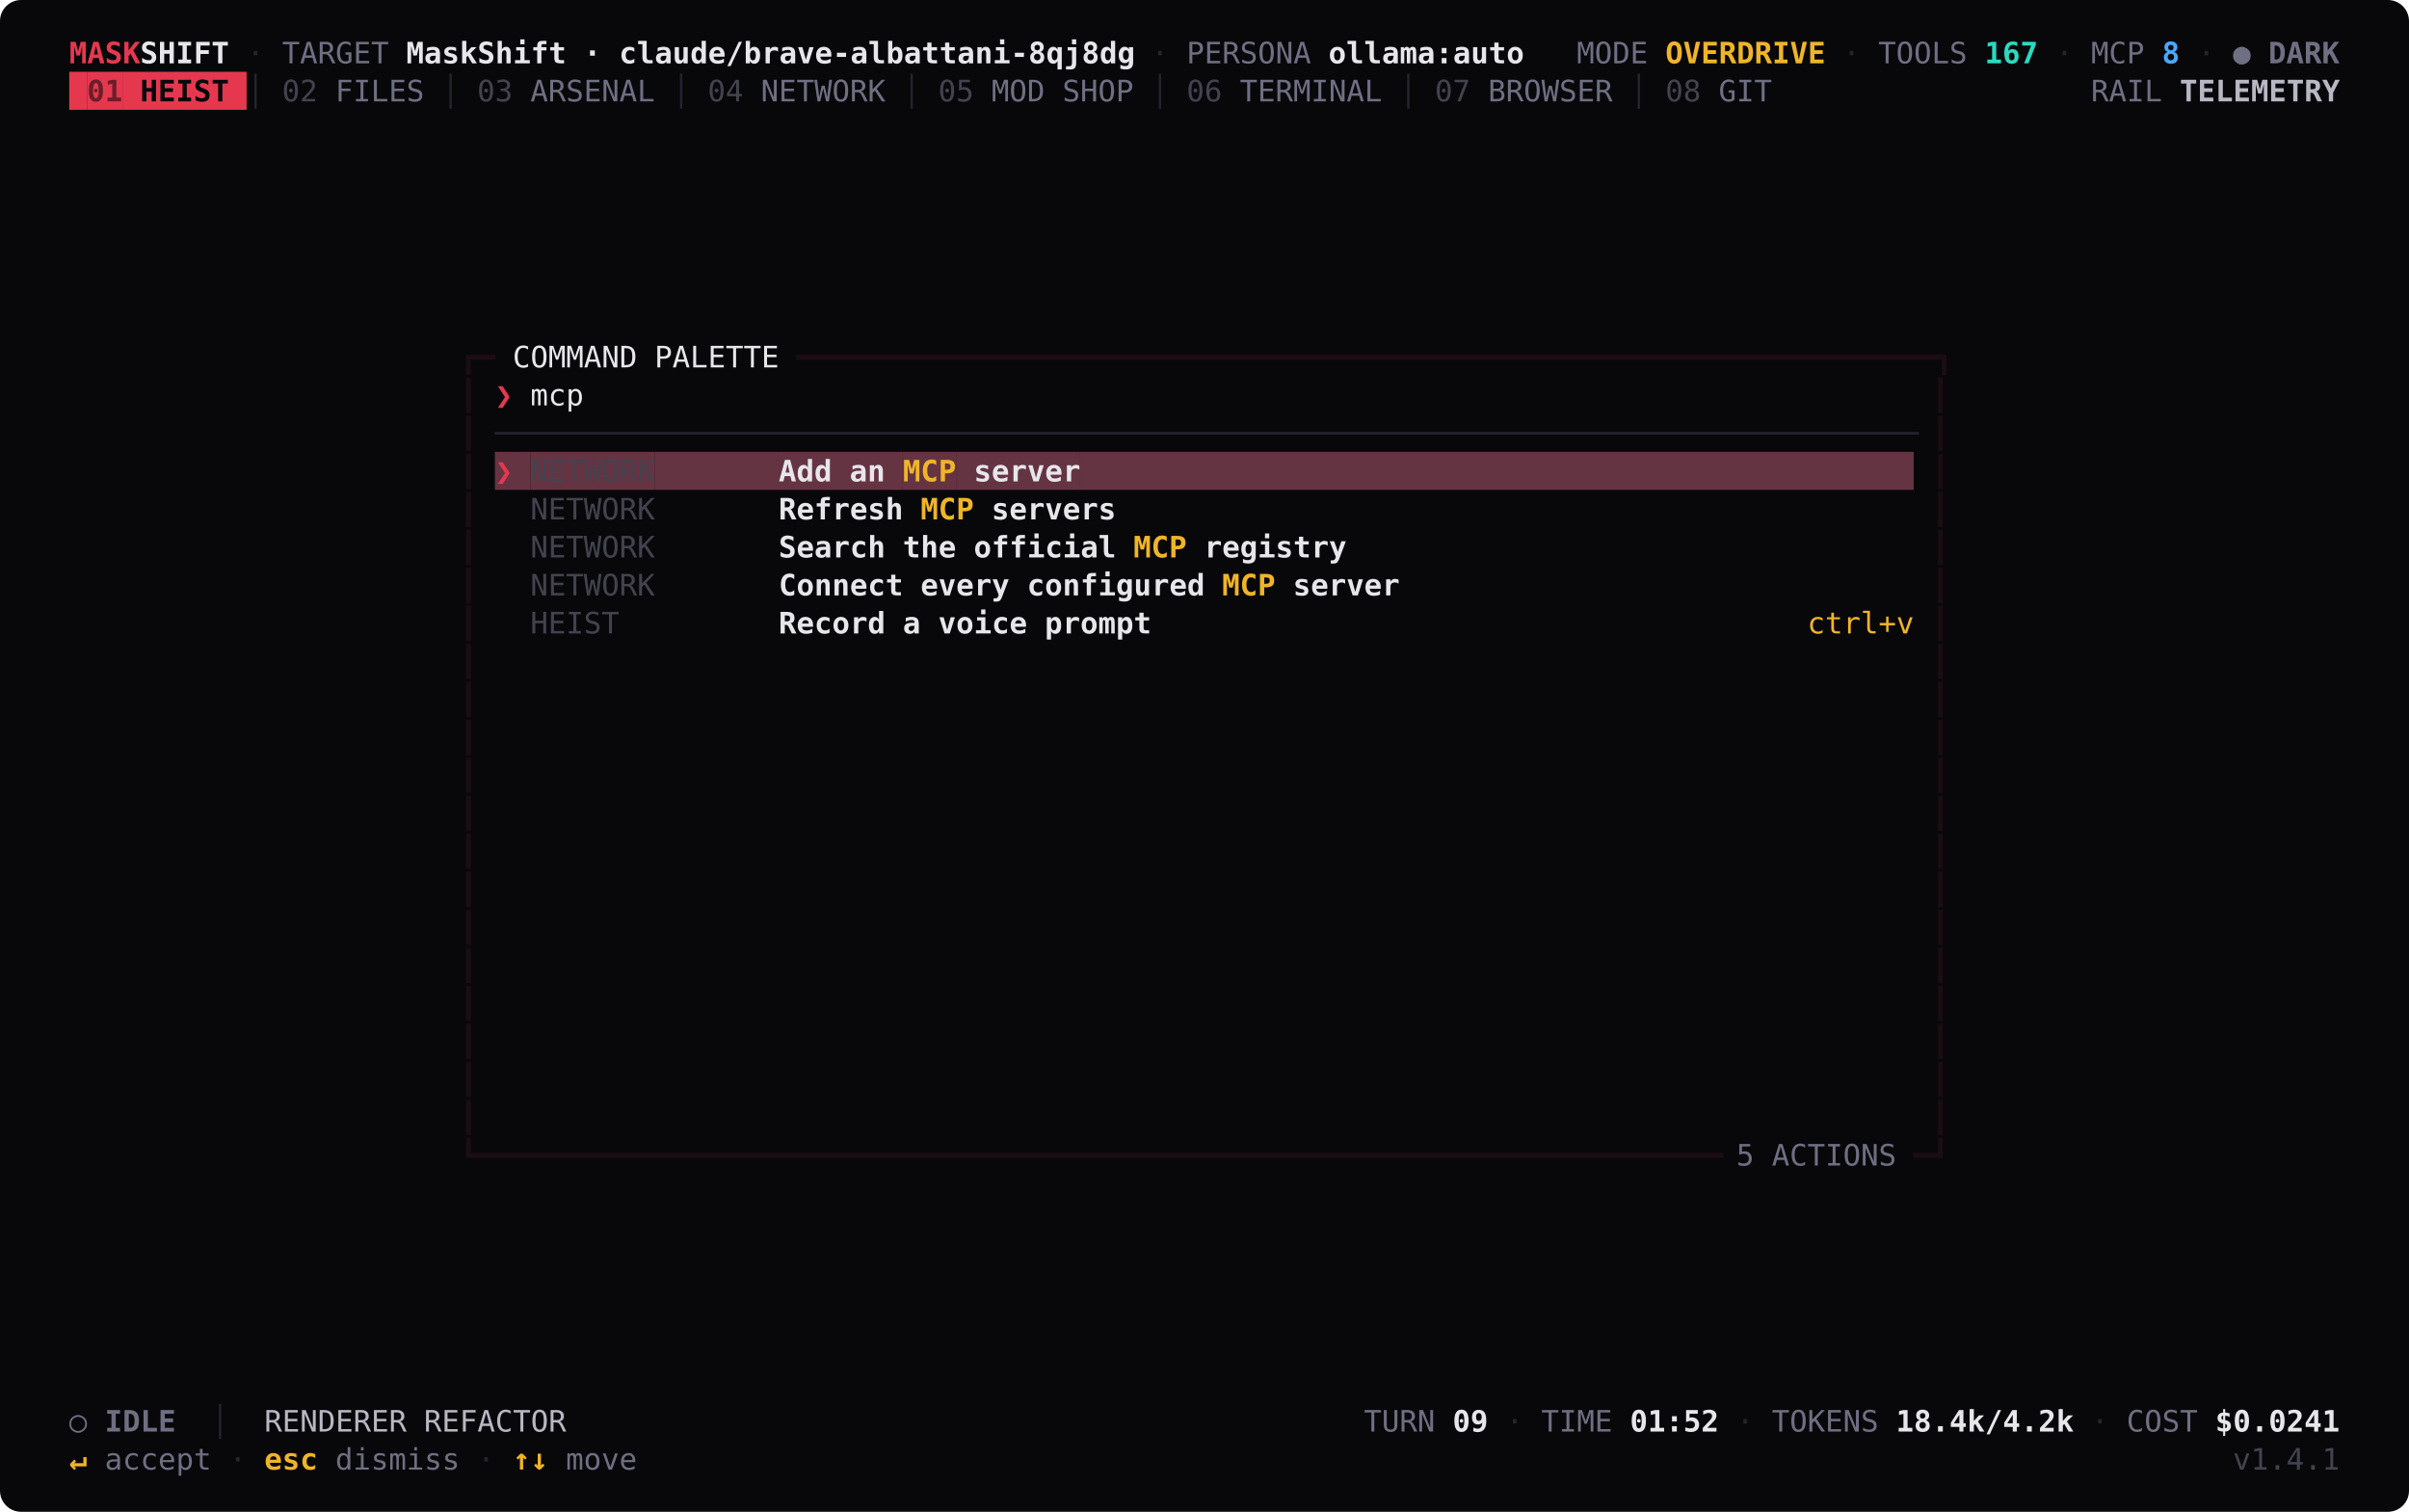
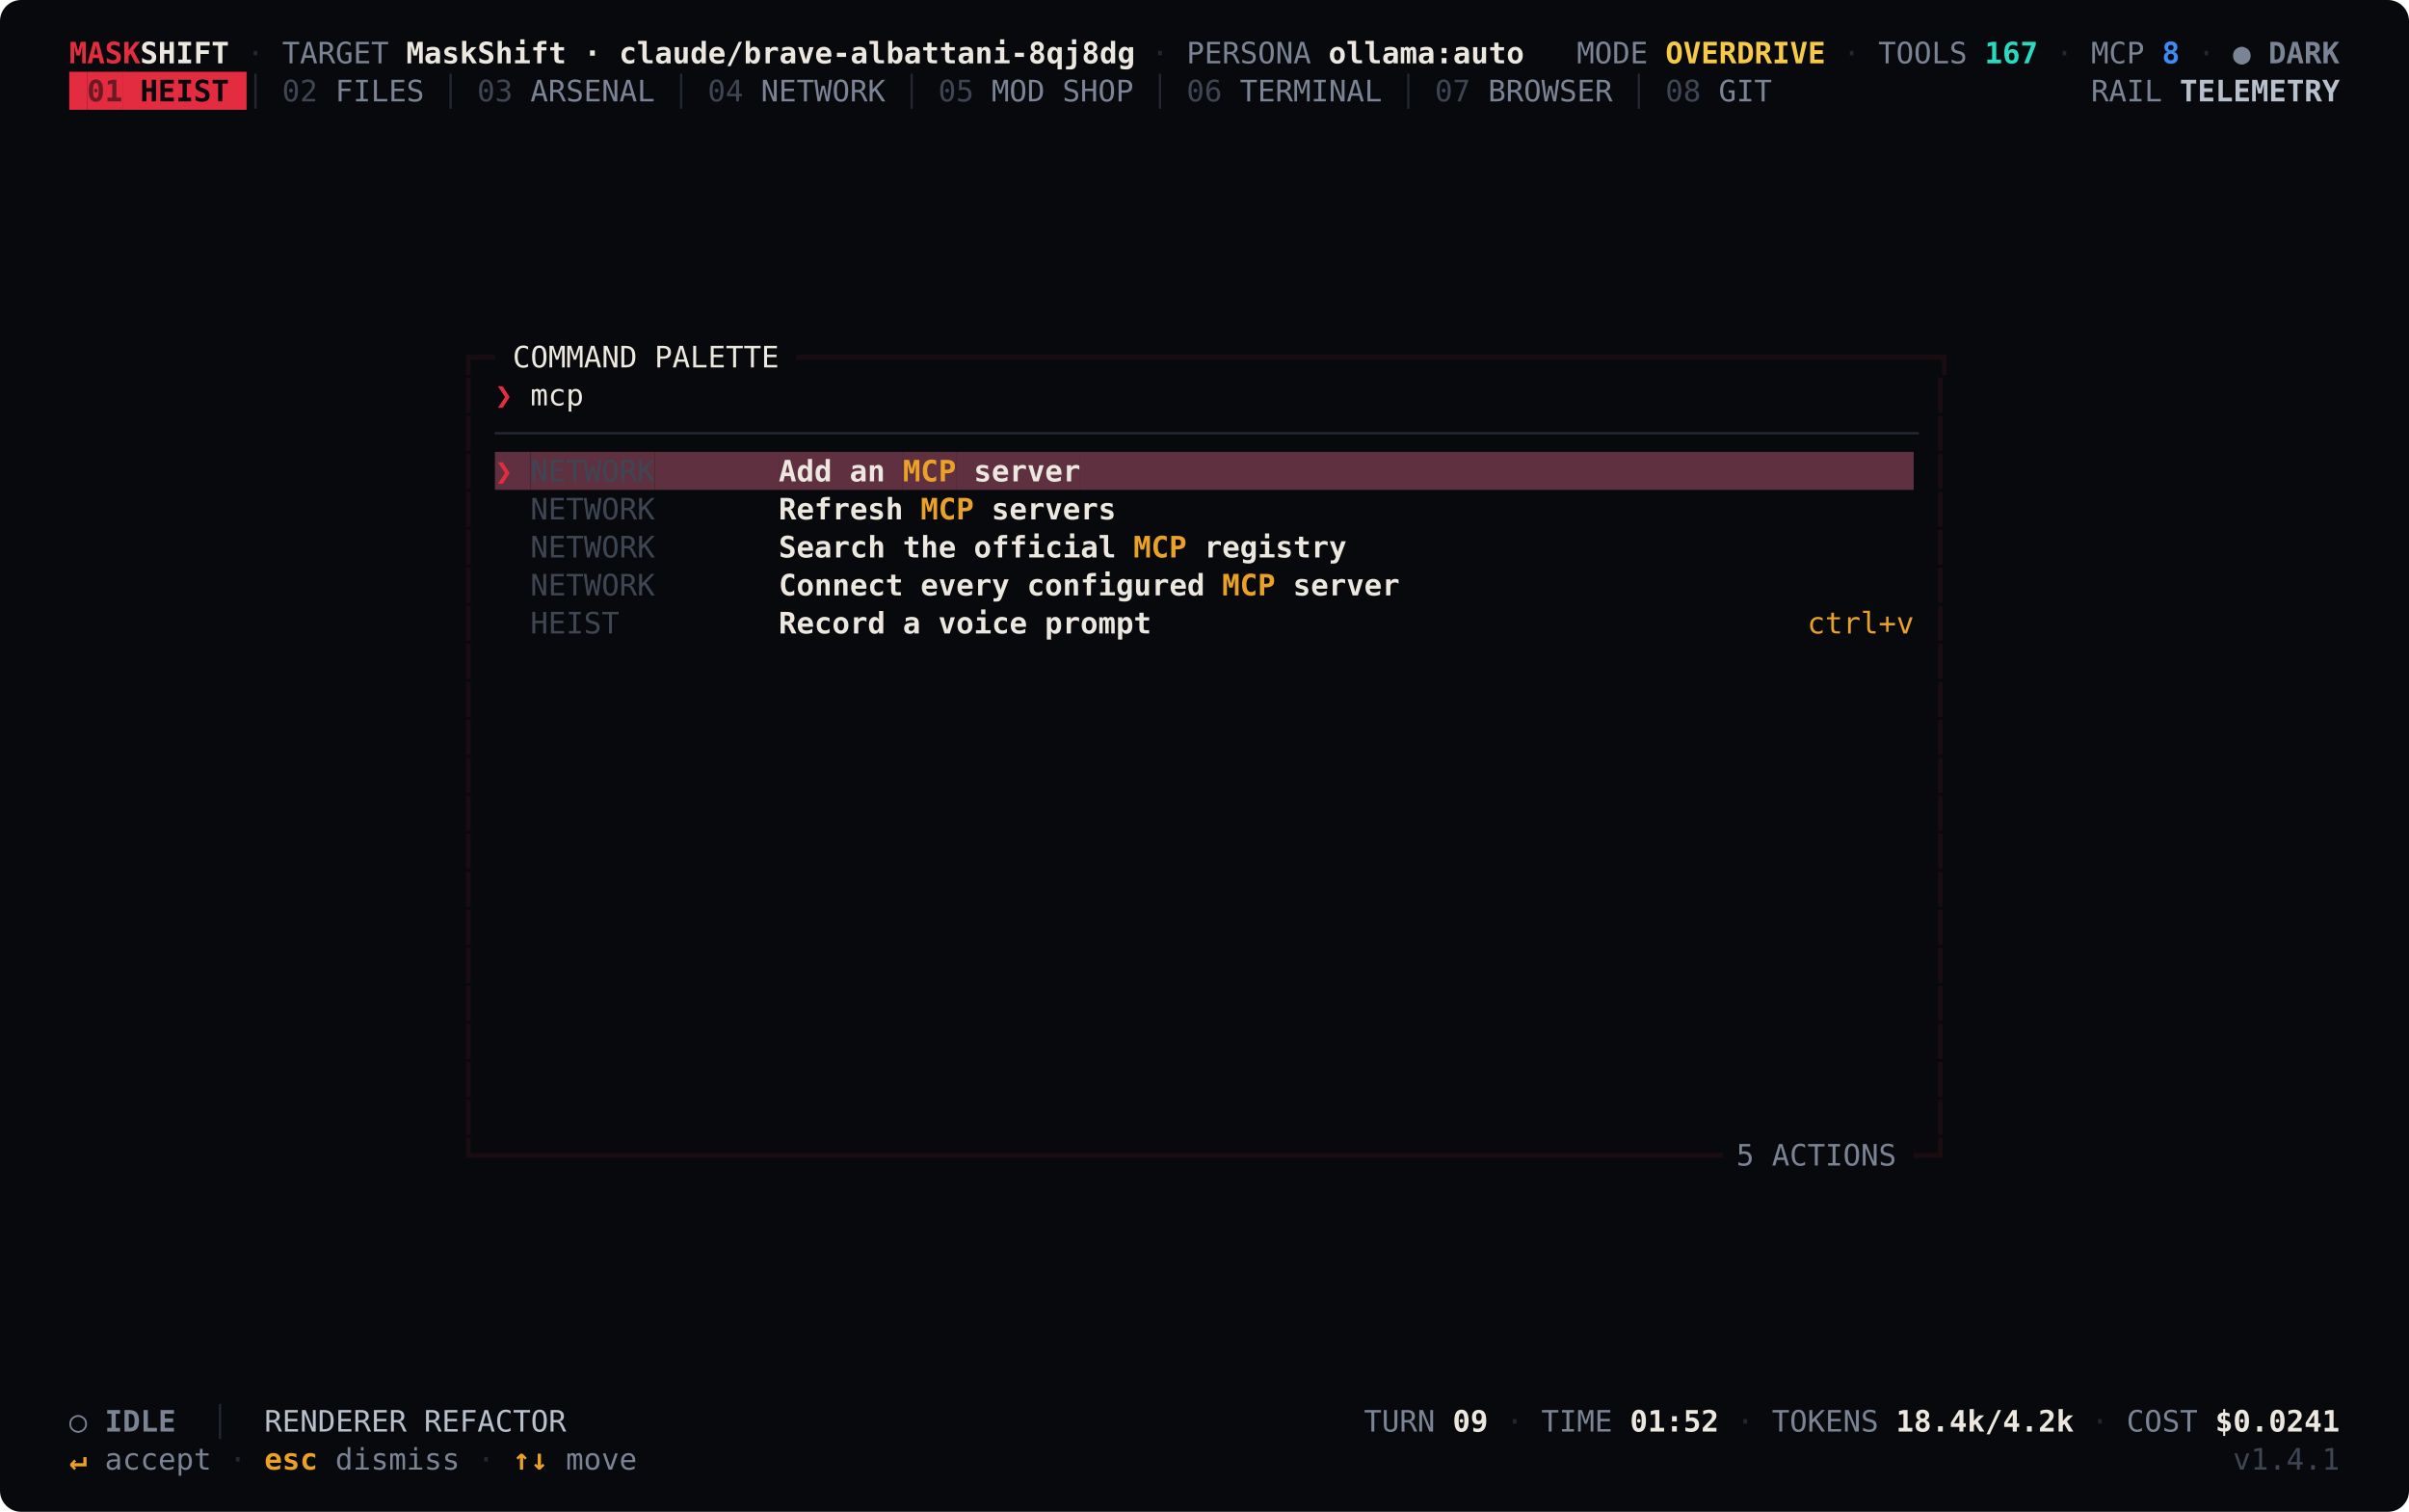
<svg xmlns="http://www.w3.org/2000/svg" width="1141" height="716" viewBox="0 0 1141 716" role="img" aria-label="MaskShift — command palette">
-   <rect width="100%" height="100%" rx="10" fill="#08080b" />
+   <rect width="100%" height="100%" rx="10" fill="#08090C" />
  <g font-family="SFMono-Regular, Menlo, Consolas, DejaVu Sans Mono, monospace" font-size="14" xml:space="preserve">
-     <text x="32.80" y="30.00" fill="#e5384f" textLength="33.60" lengthAdjust="spacingAndGlyphs" font-weight="700">MASK</text>
-     <text x="66.40" y="30.00" fill="#e7e6ea" textLength="42.00" lengthAdjust="spacingAndGlyphs" font-weight="700">SHIFT</text>
-     <text x="116.80" y="30.00" fill="#24242f" textLength="8.40" lengthAdjust="spacingAndGlyphs">·</text>
-     <text x="133.60" y="30.00" fill="#6f6f83" textLength="50.40" lengthAdjust="spacingAndGlyphs">TARGET</text>
-     <text x="192.40" y="30.00" fill="#e7e6ea" textLength="75.60" lengthAdjust="spacingAndGlyphs" font-weight="700">MaskShift</text>
-     <text x="276.40" y="30.00" fill="#e7e6ea" textLength="8.40" lengthAdjust="spacingAndGlyphs" font-weight="700">·</text>
-     <text x="293.20" y="30.00" fill="#e7e6ea" textLength="243.60" lengthAdjust="spacingAndGlyphs" font-weight="700">claude/brave-albattani-8qj8dg</text>
-     <text x="545.20" y="30.00" fill="#24242f" textLength="8.40" lengthAdjust="spacingAndGlyphs">·</text>
-     <text x="562.00" y="30.00" fill="#6f6f83" textLength="58.80" lengthAdjust="spacingAndGlyphs">PERSONA</text>
-     <text x="629.20" y="30.00" fill="#e7e6ea" textLength="92.40" lengthAdjust="spacingAndGlyphs" font-weight="700">ollama:auto</text>
-     <text x="746.80" y="30.00" fill="#6f6f83" textLength="33.60" lengthAdjust="spacingAndGlyphs">MODE</text>
-     <text x="788.80" y="30.00" fill="#f0b429" textLength="75.60" lengthAdjust="spacingAndGlyphs" font-weight="700">OVERDRIVE</text>
-     <text x="872.80" y="30.00" fill="#24242f" textLength="8.40" lengthAdjust="spacingAndGlyphs">·</text>
-     <text x="889.60" y="30.00" fill="#6f6f83" textLength="42.00" lengthAdjust="spacingAndGlyphs">TOOLS</text>
+     <text x="32.80" y="30.00" fill="#e32c40" textLength="33.60" lengthAdjust="spacingAndGlyphs" font-weight="700">MASK</text>
+     <text x="66.40" y="30.00" fill="#ece8e0" textLength="42.00" lengthAdjust="spacingAndGlyphs" font-weight="700">SHIFT</text>
+     <text x="116.80" y="30.00" fill="#222731" textLength="8.40" lengthAdjust="spacingAndGlyphs">·</text>
+     <text x="133.60" y="30.00" fill="#7a8494" textLength="50.40" lengthAdjust="spacingAndGlyphs">TARGET</text>
+     <text x="192.40" y="30.00" fill="#ece8e0" textLength="75.60" lengthAdjust="spacingAndGlyphs" font-weight="700">MaskShift</text>
+     <text x="276.40" y="30.00" fill="#ece8e0" textLength="8.40" lengthAdjust="spacingAndGlyphs" font-weight="700">·</text>
+     <text x="293.20" y="30.00" fill="#ece8e0" textLength="243.60" lengthAdjust="spacingAndGlyphs" font-weight="700">claude/brave-albattani-8qj8dg</text>
+     <text x="545.20" y="30.00" fill="#222731" textLength="8.40" lengthAdjust="spacingAndGlyphs">·</text>
+     <text x="562.00" y="30.00" fill="#7a8494" textLength="58.80" lengthAdjust="spacingAndGlyphs">PERSONA</text>
+     <text x="629.20" y="30.00" fill="#ece8e0" textLength="92.40" lengthAdjust="spacingAndGlyphs" font-weight="700">ollama:auto</text>
+     <text x="746.80" y="30.00" fill="#7a8494" textLength="33.60" lengthAdjust="spacingAndGlyphs">MODE</text>
+     <text x="788.80" y="30.00" fill="#f7c948" textLength="75.60" lengthAdjust="spacingAndGlyphs" font-weight="700">OVERDRIVE</text>
+     <text x="872.80" y="30.00" fill="#222731" textLength="8.40" lengthAdjust="spacingAndGlyphs">·</text>
+     <text x="889.60" y="30.00" fill="#7a8494" textLength="42.00" lengthAdjust="spacingAndGlyphs">TOOLS</text>
    <text x="940.00" y="30.00" fill="#2bd9c0" textLength="25.20" lengthAdjust="spacingAndGlyphs" font-weight="700">167</text>
-     <text x="973.60" y="30.00" fill="#24242f" textLength="8.40" lengthAdjust="spacingAndGlyphs">·</text>
-     <text x="990.40" y="30.00" fill="#6f6f83" textLength="25.20" lengthAdjust="spacingAndGlyphs">MCP</text>
-     <text x="1024.00" y="30.00" fill="#4aa8ff" textLength="8.40" lengthAdjust="spacingAndGlyphs" font-weight="700">8</text>
-     <text x="1040.80" y="30.00" fill="#24242f" textLength="8.40" lengthAdjust="spacingAndGlyphs">·</text>
-     <text x="1057.60" y="30.00" fill="#6f6f83" textLength="8.40" lengthAdjust="spacingAndGlyphs">●</text>
-     <text x="1074.40" y="30.00" fill="#6f6f83" textLength="33.60" lengthAdjust="spacingAndGlyphs" font-weight="700">DARK</text>
-     <rect x="32.80" y="34.00" width="8.40" height="18" fill="#e5384f" />
-     <rect x="41.20" y="34.00" width="16.80" height="18" fill="#e5384f" />
-     <text x="41.20" y="48.00" fill="#6b1e2a" textLength="16.80" lengthAdjust="spacingAndGlyphs" font-weight="700">01</text>
-     <rect x="58.00" y="34.00" width="58.80" height="18" fill="#e5384f" />
-     <text x="66.40" y="48.00" fill="#08080b" textLength="42.00" lengthAdjust="spacingAndGlyphs" font-weight="700">HEIST</text>
-     <text x="116.80" y="48.00" fill="#24242f" textLength="8.40" lengthAdjust="spacingAndGlyphs">│</text>
-     <text x="133.60" y="48.00" fill="#43434f" textLength="16.80" lengthAdjust="spacingAndGlyphs">02</text>
-     <text x="158.80" y="48.00" fill="#6f6f83" textLength="42.00" lengthAdjust="spacingAndGlyphs">FILES</text>
-     <text x="209.20" y="48.00" fill="#24242f" textLength="8.40" lengthAdjust="spacingAndGlyphs">│</text>
-     <text x="226.00" y="48.00" fill="#43434f" textLength="16.80" lengthAdjust="spacingAndGlyphs">03</text>
-     <text x="251.20" y="48.00" fill="#6f6f83" textLength="58.80" lengthAdjust="spacingAndGlyphs">ARSENAL</text>
-     <text x="318.40" y="48.00" fill="#24242f" textLength="8.40" lengthAdjust="spacingAndGlyphs">│</text>
-     <text x="335.20" y="48.00" fill="#43434f" textLength="16.80" lengthAdjust="spacingAndGlyphs">04</text>
-     <text x="360.40" y="48.00" fill="#6f6f83" textLength="58.80" lengthAdjust="spacingAndGlyphs">NETWORK</text>
-     <text x="427.60" y="48.00" fill="#24242f" textLength="8.40" lengthAdjust="spacingAndGlyphs">│</text>
-     <text x="444.40" y="48.00" fill="#43434f" textLength="16.80" lengthAdjust="spacingAndGlyphs">05</text>
-     <text x="469.60" y="48.00" fill="#6f6f83" textLength="25.20" lengthAdjust="spacingAndGlyphs">MOD</text>
-     <text x="503.20" y="48.00" fill="#6f6f83" textLength="33.60" lengthAdjust="spacingAndGlyphs">SHOP</text>
-     <text x="545.20" y="48.00" fill="#24242f" textLength="8.40" lengthAdjust="spacingAndGlyphs">│</text>
-     <text x="562.00" y="48.00" fill="#43434f" textLength="16.80" lengthAdjust="spacingAndGlyphs">06</text>
-     <text x="587.20" y="48.00" fill="#6f6f83" textLength="67.20" lengthAdjust="spacingAndGlyphs">TERMINAL</text>
-     <text x="662.80" y="48.00" fill="#24242f" textLength="8.40" lengthAdjust="spacingAndGlyphs">│</text>
-     <text x="679.60" y="48.00" fill="#43434f" textLength="16.80" lengthAdjust="spacingAndGlyphs">07</text>
-     <text x="704.80" y="48.00" fill="#6f6f83" textLength="58.80" lengthAdjust="spacingAndGlyphs">BROWSER</text>
-     <text x="772.00" y="48.00" fill="#24242f" textLength="8.40" lengthAdjust="spacingAndGlyphs">│</text>
-     <text x="788.80" y="48.00" fill="#43434f" textLength="16.80" lengthAdjust="spacingAndGlyphs">08</text>
-     <text x="814.00" y="48.00" fill="#6f6f83" textLength="25.20" lengthAdjust="spacingAndGlyphs">GIT</text>
-     <text x="990.40" y="48.00" fill="#6f6f83" textLength="33.60" lengthAdjust="spacingAndGlyphs">RAIL</text>
-     <text x="1032.40" y="48.00" fill="#b8b8c4" textLength="75.60" lengthAdjust="spacingAndGlyphs" font-weight="700">TELEMETRY</text>
-     <text x="217.60" y="174.00" fill="#1b0d12" textLength="16.80" lengthAdjust="spacingAndGlyphs">┏━</text>
-     <text x="242.80" y="174.00" fill="#e7e6ea" textLength="58.80" lengthAdjust="spacingAndGlyphs">COMMAND</text>
-     <text x="310.00" y="174.00" fill="#e7e6ea" textLength="58.80" lengthAdjust="spacingAndGlyphs">PALETTE</text>
-     <text x="377.20" y="174.00" fill="#1b0d12" textLength="546.00" lengthAdjust="spacingAndGlyphs">━━━━━━━━━━━━━━━━━━━━━━━━━━━━━━━━━━━━━━━━━━━━━━━━━━━━━━━━━━━━━━━━┓</text>
-     <text x="217.60" y="192.00" fill="#1b0d12" textLength="8.40" lengthAdjust="spacingAndGlyphs">┃</text>
-     <text x="234.40" y="192.00" fill="#e5384f" textLength="8.40" lengthAdjust="spacingAndGlyphs">❯</text>
-     <text x="251.20" y="192.00" fill="#e7e6ea" textLength="25.20" lengthAdjust="spacingAndGlyphs">mcp</text>
-     <text x="914.80" y="192.00" fill="#1b0d12" textLength="8.40" lengthAdjust="spacingAndGlyphs">┃</text>
-     <text x="217.60" y="210.00" fill="#1b0d12" textLength="8.40" lengthAdjust="spacingAndGlyphs">┃</text>
-     <text x="234.40" y="210.00" fill="#24242f" textLength="672.00" lengthAdjust="spacingAndGlyphs">────────────────────────────────────────────────────────────────────────────────</text>
-     <text x="914.80" y="210.00" fill="#1b0d12" textLength="8.40" lengthAdjust="spacingAndGlyphs">┃</text>
-     <text x="217.60" y="228.00" fill="#1b0d12" textLength="8.40" lengthAdjust="spacingAndGlyphs">┃</text>
-     <rect x="234.40" y="214.00" width="8.40" height="18" fill="#653443" />
-     <text x="234.40" y="228.00" fill="#e5384f" textLength="8.40" lengthAdjust="spacingAndGlyphs">❯</text>
-     <rect x="242.80" y="214.00" width="8.40" height="18" fill="#653443" />
-     <rect x="251.20" y="214.00" width="58.80" height="18" fill="#653443" />
-     <text x="251.20" y="228.00" fill="#43434f" textLength="58.80" lengthAdjust="spacingAndGlyphs">NETWORK</text>
-     <rect x="310.00" y="214.00" width="58.80" height="18" fill="#653443" />
-     <rect x="368.80" y="214.00" width="58.80" height="18" fill="#653443" />
-     <text x="368.80" y="228.00" fill="#e7e6ea" textLength="25.20" lengthAdjust="spacingAndGlyphs" font-weight="700">Add</text>
-     <text x="402.40" y="228.00" fill="#e7e6ea" textLength="16.80" lengthAdjust="spacingAndGlyphs" font-weight="700">an</text>
-     <rect x="427.60" y="214.00" width="25.20" height="18" fill="#653443" />
-     <text x="427.60" y="228.00" fill="#f0b429" textLength="25.20" lengthAdjust="spacingAndGlyphs" font-weight="700">MCP</text>
-     <rect x="452.80" y="214.00" width="58.80" height="18" fill="#653443" />
-     <text x="461.20" y="228.00" fill="#e7e6ea" textLength="50.40" lengthAdjust="spacingAndGlyphs" font-weight="700">server</text>
-     <rect x="511.60" y="214.00" width="394.80" height="18" fill="#653443" />
-     <text x="914.80" y="228.00" fill="#1b0d12" textLength="8.40" lengthAdjust="spacingAndGlyphs">┃</text>
-     <text x="217.60" y="246.00" fill="#1b0d12" textLength="8.40" lengthAdjust="spacingAndGlyphs">┃</text>
-     <text x="251.20" y="246.00" fill="#43434f" textLength="58.80" lengthAdjust="spacingAndGlyphs">NETWORK</text>
-     <text x="368.80" y="246.00" fill="#e7e6ea" textLength="58.80" lengthAdjust="spacingAndGlyphs" font-weight="700">Refresh</text>
-     <text x="436.00" y="246.00" fill="#f0b429" textLength="25.20" lengthAdjust="spacingAndGlyphs" font-weight="700">MCP</text>
-     <text x="469.60" y="246.00" fill="#e7e6ea" textLength="58.80" lengthAdjust="spacingAndGlyphs" font-weight="700">servers</text>
-     <text x="914.80" y="246.00" fill="#1b0d12" textLength="8.40" lengthAdjust="spacingAndGlyphs">┃</text>
-     <text x="217.60" y="264.00" fill="#1b0d12" textLength="8.40" lengthAdjust="spacingAndGlyphs">┃</text>
-     <text x="251.20" y="264.00" fill="#43434f" textLength="58.80" lengthAdjust="spacingAndGlyphs">NETWORK</text>
-     <text x="368.80" y="264.00" fill="#e7e6ea" textLength="50.40" lengthAdjust="spacingAndGlyphs" font-weight="700">Search</text>
-     <text x="427.60" y="264.00" fill="#e7e6ea" textLength="25.20" lengthAdjust="spacingAndGlyphs" font-weight="700">the</text>
-     <text x="461.20" y="264.00" fill="#e7e6ea" textLength="67.20" lengthAdjust="spacingAndGlyphs" font-weight="700">official</text>
-     <text x="536.80" y="264.00" fill="#f0b429" textLength="25.20" lengthAdjust="spacingAndGlyphs" font-weight="700">MCP</text>
-     <text x="570.40" y="264.00" fill="#e7e6ea" textLength="67.20" lengthAdjust="spacingAndGlyphs" font-weight="700">registry</text>
-     <text x="914.80" y="264.00" fill="#1b0d12" textLength="8.40" lengthAdjust="spacingAndGlyphs">┃</text>
-     <text x="217.60" y="282.00" fill="#1b0d12" textLength="8.40" lengthAdjust="spacingAndGlyphs">┃</text>
-     <text x="251.20" y="282.00" fill="#43434f" textLength="58.80" lengthAdjust="spacingAndGlyphs">NETWORK</text>
-     <text x="368.80" y="282.00" fill="#e7e6ea" textLength="58.80" lengthAdjust="spacingAndGlyphs" font-weight="700">Connect</text>
-     <text x="436.00" y="282.00" fill="#e7e6ea" textLength="42.00" lengthAdjust="spacingAndGlyphs" font-weight="700">every</text>
-     <text x="486.40" y="282.00" fill="#e7e6ea" textLength="84.00" lengthAdjust="spacingAndGlyphs" font-weight="700">configured</text>
-     <text x="578.80" y="282.00" fill="#f0b429" textLength="25.20" lengthAdjust="spacingAndGlyphs" font-weight="700">MCP</text>
-     <text x="612.40" y="282.00" fill="#e7e6ea" textLength="50.40" lengthAdjust="spacingAndGlyphs" font-weight="700">server</text>
-     <text x="914.80" y="282.00" fill="#1b0d12" textLength="8.40" lengthAdjust="spacingAndGlyphs">┃</text>
-     <text x="217.60" y="300.00" fill="#1b0d12" textLength="8.40" lengthAdjust="spacingAndGlyphs">┃</text>
-     <text x="251.20" y="300.00" fill="#43434f" textLength="42.00" lengthAdjust="spacingAndGlyphs">HEIST</text>
-     <text x="368.80" y="300.00" fill="#e7e6ea" textLength="50.40" lengthAdjust="spacingAndGlyphs" font-weight="700">Record</text>
-     <text x="427.60" y="300.00" fill="#e7e6ea" textLength="8.40" lengthAdjust="spacingAndGlyphs" font-weight="700">a</text>
-     <text x="444.40" y="300.00" fill="#e7e6ea" textLength="42.00" lengthAdjust="spacingAndGlyphs" font-weight="700">voice</text>
-     <text x="494.80" y="300.00" fill="#e7e6ea" textLength="50.40" lengthAdjust="spacingAndGlyphs" font-weight="700">prompt</text>
-     <text x="856.00" y="300.00" fill="#f0b429" textLength="50.40" lengthAdjust="spacingAndGlyphs">ctrl+v</text>
-     <text x="914.80" y="300.00" fill="#1b0d12" textLength="8.40" lengthAdjust="spacingAndGlyphs">┃</text>
-     <text x="217.60" y="318.00" fill="#1b0d12" textLength="8.40" lengthAdjust="spacingAndGlyphs">┃</text>
-     <text x="914.80" y="318.00" fill="#1b0d12" textLength="8.40" lengthAdjust="spacingAndGlyphs">┃</text>
-     <text x="217.60" y="336.00" fill="#1b0d12" textLength="8.40" lengthAdjust="spacingAndGlyphs">┃</text>
-     <text x="914.80" y="336.00" fill="#1b0d12" textLength="8.40" lengthAdjust="spacingAndGlyphs">┃</text>
-     <text x="217.60" y="354.00" fill="#1b0d12" textLength="8.40" lengthAdjust="spacingAndGlyphs">┃</text>
-     <text x="914.80" y="354.00" fill="#1b0d12" textLength="8.40" lengthAdjust="spacingAndGlyphs">┃</text>
-     <text x="217.60" y="372.00" fill="#1b0d12" textLength="8.40" lengthAdjust="spacingAndGlyphs">┃</text>
-     <text x="914.80" y="372.00" fill="#1b0d12" textLength="8.40" lengthAdjust="spacingAndGlyphs">┃</text>
-     <text x="217.60" y="390.00" fill="#1b0d12" textLength="8.40" lengthAdjust="spacingAndGlyphs">┃</text>
-     <text x="914.80" y="390.00" fill="#1b0d12" textLength="8.40" lengthAdjust="spacingAndGlyphs">┃</text>
-     <text x="217.60" y="408.00" fill="#1b0d12" textLength="8.40" lengthAdjust="spacingAndGlyphs">┃</text>
-     <text x="914.80" y="408.00" fill="#1b0d12" textLength="8.40" lengthAdjust="spacingAndGlyphs">┃</text>
-     <text x="217.60" y="426.00" fill="#1b0d12" textLength="8.40" lengthAdjust="spacingAndGlyphs">┃</text>
-     <text x="914.80" y="426.00" fill="#1b0d12" textLength="8.40" lengthAdjust="spacingAndGlyphs">┃</text>
-     <text x="217.60" y="444.00" fill="#1b0d12" textLength="8.40" lengthAdjust="spacingAndGlyphs">┃</text>
-     <text x="914.80" y="444.00" fill="#1b0d12" textLength="8.40" lengthAdjust="spacingAndGlyphs">┃</text>
-     <text x="217.60" y="462.00" fill="#1b0d12" textLength="8.40" lengthAdjust="spacingAndGlyphs">┃</text>
-     <text x="914.80" y="462.00" fill="#1b0d12" textLength="8.40" lengthAdjust="spacingAndGlyphs">┃</text>
-     <text x="217.60" y="480.00" fill="#1b0d12" textLength="8.40" lengthAdjust="spacingAndGlyphs">┃</text>
-     <text x="914.80" y="480.00" fill="#1b0d12" textLength="8.40" lengthAdjust="spacingAndGlyphs">┃</text>
-     <text x="217.60" y="498.00" fill="#1b0d12" textLength="8.40" lengthAdjust="spacingAndGlyphs">┃</text>
-     <text x="914.80" y="498.00" fill="#1b0d12" textLength="8.40" lengthAdjust="spacingAndGlyphs">┃</text>
-     <text x="217.60" y="516.00" fill="#1b0d12" textLength="8.40" lengthAdjust="spacingAndGlyphs">┃</text>
-     <text x="914.80" y="516.00" fill="#1b0d12" textLength="8.40" lengthAdjust="spacingAndGlyphs">┃</text>
-     <text x="217.60" y="534.00" fill="#1b0d12" textLength="8.40" lengthAdjust="spacingAndGlyphs">┃</text>
-     <text x="914.80" y="534.00" fill="#1b0d12" textLength="8.40" lengthAdjust="spacingAndGlyphs">┃</text>
-     <text x="217.60" y="552.00" fill="#1b0d12" textLength="596.40" lengthAdjust="spacingAndGlyphs">┗━━━━━━━━━━━━━━━━━━━━━━━━━━━━━━━━━━━━━━━━━━━━━━━━━━━━━━━━━━━━━━━━━━━━━━</text>
-     <text x="822.40" y="552.00" fill="#6f6f83" textLength="8.40" lengthAdjust="spacingAndGlyphs">5</text>
-     <text x="839.20" y="552.00" fill="#6f6f83" textLength="58.80" lengthAdjust="spacingAndGlyphs">ACTIONS</text>
-     <text x="906.40" y="552.00" fill="#1b0d12" textLength="16.80" lengthAdjust="spacingAndGlyphs">━┛</text>
-     <text x="32.80" y="678.00" fill="#6f6f83" textLength="8.40" lengthAdjust="spacingAndGlyphs">○</text>
-     <text x="49.60" y="678.00" fill="#6f6f83" textLength="33.60" lengthAdjust="spacingAndGlyphs" font-weight="700">IDLE</text>
-     <text x="100.00" y="678.00" fill="#24242f" textLength="8.40" lengthAdjust="spacingAndGlyphs">│</text>
-     <text x="125.20" y="678.00" fill="#b8b8c4" textLength="67.20" lengthAdjust="spacingAndGlyphs">RENDERER</text>
-     <text x="200.80" y="678.00" fill="#b8b8c4" textLength="67.20" lengthAdjust="spacingAndGlyphs">REFACTOR</text>
-     <text x="646.00" y="678.00" fill="#6f6f83" textLength="33.60" lengthAdjust="spacingAndGlyphs">TURN</text>
-     <text x="688.00" y="678.00" fill="#e7e6ea" textLength="16.80" lengthAdjust="spacingAndGlyphs" font-weight="700">09</text>
-     <text x="713.20" y="678.00" fill="#24242f" textLength="8.40" lengthAdjust="spacingAndGlyphs">·</text>
-     <text x="730.00" y="678.00" fill="#6f6f83" textLength="33.60" lengthAdjust="spacingAndGlyphs">TIME</text>
-     <text x="772.00" y="678.00" fill="#e7e6ea" textLength="42.00" lengthAdjust="spacingAndGlyphs" font-weight="700">01:52</text>
-     <text x="822.40" y="678.00" fill="#24242f" textLength="8.40" lengthAdjust="spacingAndGlyphs">·</text>
-     <text x="839.20" y="678.00" fill="#6f6f83" textLength="50.40" lengthAdjust="spacingAndGlyphs">TOKENS</text>
-     <text x="898.00" y="678.00" fill="#e7e6ea" textLength="84.00" lengthAdjust="spacingAndGlyphs" font-weight="700">18.4k/4.2k</text>
-     <text x="990.40" y="678.00" fill="#24242f" textLength="8.40" lengthAdjust="spacingAndGlyphs">·</text>
-     <text x="1007.20" y="678.00" fill="#6f6f83" textLength="33.60" lengthAdjust="spacingAndGlyphs">COST</text>
-     <text x="1049.20" y="678.00" fill="#e7e6ea" textLength="58.80" lengthAdjust="spacingAndGlyphs" font-weight="700">$0.0241</text>
-     <text x="32.80" y="696.00" fill="#f0b429" textLength="8.40" lengthAdjust="spacingAndGlyphs" font-weight="700">↵</text>
-     <text x="49.60" y="696.00" fill="#6f6f83" textLength="50.40" lengthAdjust="spacingAndGlyphs">accept</text>
-     <text x="108.40" y="696.00" fill="#24242f" textLength="8.40" lengthAdjust="spacingAndGlyphs">·</text>
-     <text x="125.20" y="696.00" fill="#f0b429" textLength="25.20" lengthAdjust="spacingAndGlyphs" font-weight="700">esc</text>
-     <text x="158.80" y="696.00" fill="#6f6f83" textLength="58.80" lengthAdjust="spacingAndGlyphs">dismiss</text>
-     <text x="226.00" y="696.00" fill="#24242f" textLength="8.40" lengthAdjust="spacingAndGlyphs">·</text>
-     <text x="242.80" y="696.00" fill="#f0b429" textLength="16.80" lengthAdjust="spacingAndGlyphs" font-weight="700">↑↓</text>
-     <text x="268.00" y="696.00" fill="#6f6f83" textLength="33.60" lengthAdjust="spacingAndGlyphs">move</text>
-     <text x="1057.60" y="696.00" fill="#43434f" textLength="50.40" lengthAdjust="spacingAndGlyphs">v1.4.1</text>
+     <text x="973.60" y="30.00" fill="#222731" textLength="8.40" lengthAdjust="spacingAndGlyphs">·</text>
+     <text x="990.40" y="30.00" fill="#7a8494" textLength="25.20" lengthAdjust="spacingAndGlyphs">MCP</text>
+     <text x="1024.00" y="30.00" fill="#3d8bf5" textLength="8.40" lengthAdjust="spacingAndGlyphs" font-weight="700">8</text>
+     <text x="1040.80" y="30.00" fill="#222731" textLength="8.40" lengthAdjust="spacingAndGlyphs">·</text>
+     <text x="1057.60" y="30.00" fill="#7a8494" textLength="8.40" lengthAdjust="spacingAndGlyphs">●</text>
+     <text x="1074.40" y="30.00" fill="#7a8494" textLength="33.60" lengthAdjust="spacingAndGlyphs" font-weight="700">DARK</text>
+     <rect x="32.80" y="34.00" width="8.40" height="18" fill="#e32c40" />
+     <rect x="41.20" y="34.00" width="16.80" height="18" fill="#e32c40" />
+     <text x="41.20" y="48.00" fill="#6b1923" textLength="16.80" lengthAdjust="spacingAndGlyphs" font-weight="700">01</text>
+     <rect x="58.00" y="34.00" width="58.80" height="18" fill="#e32c40" />
+     <text x="66.40" y="48.00" fill="#08090c" textLength="42.00" lengthAdjust="spacingAndGlyphs" font-weight="700">HEIST</text>
+     <text x="116.80" y="48.00" fill="#222731" textLength="8.40" lengthAdjust="spacingAndGlyphs">│</text>
+     <text x="133.60" y="48.00" fill="#3f4653" textLength="16.80" lengthAdjust="spacingAndGlyphs">02</text>
+     <text x="158.80" y="48.00" fill="#7a8494" textLength="42.00" lengthAdjust="spacingAndGlyphs">FILES</text>
+     <text x="209.20" y="48.00" fill="#222731" textLength="8.40" lengthAdjust="spacingAndGlyphs">│</text>
+     <text x="226.00" y="48.00" fill="#3f4653" textLength="16.80" lengthAdjust="spacingAndGlyphs">03</text>
+     <text x="251.20" y="48.00" fill="#7a8494" textLength="58.80" lengthAdjust="spacingAndGlyphs">ARSENAL</text>
+     <text x="318.40" y="48.00" fill="#222731" textLength="8.40" lengthAdjust="spacingAndGlyphs">│</text>
+     <text x="335.20" y="48.00" fill="#3f4653" textLength="16.80" lengthAdjust="spacingAndGlyphs">04</text>
+     <text x="360.40" y="48.00" fill="#7a8494" textLength="58.80" lengthAdjust="spacingAndGlyphs">NETWORK</text>
+     <text x="427.60" y="48.00" fill="#222731" textLength="8.40" lengthAdjust="spacingAndGlyphs">│</text>
+     <text x="444.40" y="48.00" fill="#3f4653" textLength="16.80" lengthAdjust="spacingAndGlyphs">05</text>
+     <text x="469.60" y="48.00" fill="#7a8494" textLength="25.20" lengthAdjust="spacingAndGlyphs">MOD</text>
+     <text x="503.20" y="48.00" fill="#7a8494" textLength="33.60" lengthAdjust="spacingAndGlyphs">SHOP</text>
+     <text x="545.20" y="48.00" fill="#222731" textLength="8.40" lengthAdjust="spacingAndGlyphs">│</text>
+     <text x="562.00" y="48.00" fill="#3f4653" textLength="16.80" lengthAdjust="spacingAndGlyphs">06</text>
+     <text x="587.20" y="48.00" fill="#7a8494" textLength="67.20" lengthAdjust="spacingAndGlyphs">TERMINAL</text>
+     <text x="662.80" y="48.00" fill="#222731" textLength="8.40" lengthAdjust="spacingAndGlyphs">│</text>
+     <text x="679.60" y="48.00" fill="#3f4653" textLength="16.80" lengthAdjust="spacingAndGlyphs">07</text>
+     <text x="704.80" y="48.00" fill="#7a8494" textLength="58.80" lengthAdjust="spacingAndGlyphs">BROWSER</text>
+     <text x="772.00" y="48.00" fill="#222731" textLength="8.40" lengthAdjust="spacingAndGlyphs">│</text>
+     <text x="788.80" y="48.00" fill="#3f4653" textLength="16.80" lengthAdjust="spacingAndGlyphs">08</text>
+     <text x="814.00" y="48.00" fill="#7a8494" textLength="25.20" lengthAdjust="spacingAndGlyphs">GIT</text>
+     <text x="990.40" y="48.00" fill="#7a8494" textLength="33.60" lengthAdjust="spacingAndGlyphs">RAIL</text>
+     <text x="1032.40" y="48.00" fill="#b8c0cb" textLength="75.60" lengthAdjust="spacingAndGlyphs" font-weight="700">TELEMETRY</text>
+     <text x="217.60" y="174.00" fill="#190d12" textLength="16.80" lengthAdjust="spacingAndGlyphs">┏━</text>
+     <text x="242.80" y="174.00" fill="#ece8e0" textLength="58.80" lengthAdjust="spacingAndGlyphs">COMMAND</text>
+     <text x="310.00" y="174.00" fill="#ece8e0" textLength="58.80" lengthAdjust="spacingAndGlyphs">PALETTE</text>
+     <text x="377.20" y="174.00" fill="#190d12" textLength="546.00" lengthAdjust="spacingAndGlyphs">━━━━━━━━━━━━━━━━━━━━━━━━━━━━━━━━━━━━━━━━━━━━━━━━━━━━━━━━━━━━━━━━┓</text>
+     <text x="217.60" y="192.00" fill="#190d12" textLength="8.40" lengthAdjust="spacingAndGlyphs">┃</text>
+     <text x="234.40" y="192.00" fill="#e32c40" textLength="8.40" lengthAdjust="spacingAndGlyphs">❯</text>
+     <text x="251.20" y="192.00" fill="#ece8e0" textLength="25.20" lengthAdjust="spacingAndGlyphs">mcp</text>
+     <text x="914.80" y="192.00" fill="#190d12" textLength="8.40" lengthAdjust="spacingAndGlyphs">┃</text>
+     <text x="217.60" y="210.00" fill="#190d12" textLength="8.40" lengthAdjust="spacingAndGlyphs">┃</text>
+     <text x="234.40" y="210.00" fill="#222731" textLength="672.00" lengthAdjust="spacingAndGlyphs">────────────────────────────────────────────────────────────────────────────────</text>
+     <text x="914.80" y="210.00" fill="#190d12" textLength="8.40" lengthAdjust="spacingAndGlyphs">┃</text>
+     <text x="217.60" y="228.00" fill="#190d12" textLength="8.40" lengthAdjust="spacingAndGlyphs">┃</text>
+     <rect x="234.40" y="214.00" width="8.40" height="18" fill="#5e3040" />
+     <text x="234.40" y="228.00" fill="#e32c40" textLength="8.40" lengthAdjust="spacingAndGlyphs">❯</text>
+     <rect x="242.80" y="214.00" width="8.40" height="18" fill="#5e3040" />
+     <rect x="251.20" y="214.00" width="58.80" height="18" fill="#5e3040" />
+     <text x="251.20" y="228.00" fill="#3f4653" textLength="58.80" lengthAdjust="spacingAndGlyphs">NETWORK</text>
+     <rect x="310.00" y="214.00" width="58.80" height="18" fill="#5e3040" />
+     <rect x="368.80" y="214.00" width="58.80" height="18" fill="#5e3040" />
+     <text x="368.80" y="228.00" fill="#ece8e0" textLength="25.20" lengthAdjust="spacingAndGlyphs" font-weight="700">Add</text>
+     <text x="402.40" y="228.00" fill="#ece8e0" textLength="16.80" lengthAdjust="spacingAndGlyphs" font-weight="700">an</text>
+     <rect x="427.60" y="214.00" width="25.20" height="18" fill="#5e3040" />
+     <text x="427.60" y="228.00" fill="#e9a227" textLength="25.20" lengthAdjust="spacingAndGlyphs" font-weight="700">MCP</text>
+     <rect x="452.80" y="214.00" width="58.80" height="18" fill="#5e3040" />
+     <text x="461.20" y="228.00" fill="#ece8e0" textLength="50.40" lengthAdjust="spacingAndGlyphs" font-weight="700">server</text>
+     <rect x="511.60" y="214.00" width="394.80" height="18" fill="#5e3040" />
+     <text x="914.80" y="228.00" fill="#190d12" textLength="8.40" lengthAdjust="spacingAndGlyphs">┃</text>
+     <text x="217.60" y="246.00" fill="#190d12" textLength="8.40" lengthAdjust="spacingAndGlyphs">┃</text>
+     <text x="251.20" y="246.00" fill="#3f4653" textLength="58.80" lengthAdjust="spacingAndGlyphs">NETWORK</text>
+     <text x="368.80" y="246.00" fill="#ece8e0" textLength="58.80" lengthAdjust="spacingAndGlyphs" font-weight="700">Refresh</text>
+     <text x="436.00" y="246.00" fill="#e9a227" textLength="25.20" lengthAdjust="spacingAndGlyphs" font-weight="700">MCP</text>
+     <text x="469.60" y="246.00" fill="#ece8e0" textLength="58.80" lengthAdjust="spacingAndGlyphs" font-weight="700">servers</text>
+     <text x="914.80" y="246.00" fill="#190d12" textLength="8.40" lengthAdjust="spacingAndGlyphs">┃</text>
+     <text x="217.60" y="264.00" fill="#190d12" textLength="8.40" lengthAdjust="spacingAndGlyphs">┃</text>
+     <text x="251.20" y="264.00" fill="#3f4653" textLength="58.80" lengthAdjust="spacingAndGlyphs">NETWORK</text>
+     <text x="368.80" y="264.00" fill="#ece8e0" textLength="50.40" lengthAdjust="spacingAndGlyphs" font-weight="700">Search</text>
+     <text x="427.60" y="264.00" fill="#ece8e0" textLength="25.20" lengthAdjust="spacingAndGlyphs" font-weight="700">the</text>
+     <text x="461.20" y="264.00" fill="#ece8e0" textLength="67.20" lengthAdjust="spacingAndGlyphs" font-weight="700">official</text>
+     <text x="536.80" y="264.00" fill="#e9a227" textLength="25.20" lengthAdjust="spacingAndGlyphs" font-weight="700">MCP</text>
+     <text x="570.40" y="264.00" fill="#ece8e0" textLength="67.20" lengthAdjust="spacingAndGlyphs" font-weight="700">registry</text>
+     <text x="914.80" y="264.00" fill="#190d12" textLength="8.40" lengthAdjust="spacingAndGlyphs">┃</text>
+     <text x="217.60" y="282.00" fill="#190d12" textLength="8.40" lengthAdjust="spacingAndGlyphs">┃</text>
+     <text x="251.20" y="282.00" fill="#3f4653" textLength="58.80" lengthAdjust="spacingAndGlyphs">NETWORK</text>
+     <text x="368.80" y="282.00" fill="#ece8e0" textLength="58.80" lengthAdjust="spacingAndGlyphs" font-weight="700">Connect</text>
+     <text x="436.00" y="282.00" fill="#ece8e0" textLength="42.00" lengthAdjust="spacingAndGlyphs" font-weight="700">every</text>
+     <text x="486.40" y="282.00" fill="#ece8e0" textLength="84.00" lengthAdjust="spacingAndGlyphs" font-weight="700">configured</text>
+     <text x="578.80" y="282.00" fill="#e9a227" textLength="25.20" lengthAdjust="spacingAndGlyphs" font-weight="700">MCP</text>
+     <text x="612.40" y="282.00" fill="#ece8e0" textLength="50.40" lengthAdjust="spacingAndGlyphs" font-weight="700">server</text>
+     <text x="914.80" y="282.00" fill="#190d12" textLength="8.40" lengthAdjust="spacingAndGlyphs">┃</text>
+     <text x="217.60" y="300.00" fill="#190d12" textLength="8.40" lengthAdjust="spacingAndGlyphs">┃</text>
+     <text x="251.20" y="300.00" fill="#3f4653" textLength="42.00" lengthAdjust="spacingAndGlyphs">HEIST</text>
+     <text x="368.80" y="300.00" fill="#ece8e0" textLength="50.40" lengthAdjust="spacingAndGlyphs" font-weight="700">Record</text>
+     <text x="427.60" y="300.00" fill="#ece8e0" textLength="8.40" lengthAdjust="spacingAndGlyphs" font-weight="700">a</text>
+     <text x="444.40" y="300.00" fill="#ece8e0" textLength="42.00" lengthAdjust="spacingAndGlyphs" font-weight="700">voice</text>
+     <text x="494.80" y="300.00" fill="#ece8e0" textLength="50.40" lengthAdjust="spacingAndGlyphs" font-weight="700">prompt</text>
+     <text x="856.00" y="300.00" fill="#e9a227" textLength="50.40" lengthAdjust="spacingAndGlyphs">ctrl+v</text>
+     <text x="914.80" y="300.00" fill="#190d12" textLength="8.40" lengthAdjust="spacingAndGlyphs">┃</text>
+     <text x="217.60" y="318.00" fill="#190d12" textLength="8.40" lengthAdjust="spacingAndGlyphs">┃</text>
+     <text x="914.80" y="318.00" fill="#190d12" textLength="8.40" lengthAdjust="spacingAndGlyphs">┃</text>
+     <text x="217.60" y="336.00" fill="#190d12" textLength="8.40" lengthAdjust="spacingAndGlyphs">┃</text>
+     <text x="914.80" y="336.00" fill="#190d12" textLength="8.40" lengthAdjust="spacingAndGlyphs">┃</text>
+     <text x="217.60" y="354.00" fill="#190d12" textLength="8.40" lengthAdjust="spacingAndGlyphs">┃</text>
+     <text x="914.80" y="354.00" fill="#190d12" textLength="8.40" lengthAdjust="spacingAndGlyphs">┃</text>
+     <text x="217.60" y="372.00" fill="#190d12" textLength="8.40" lengthAdjust="spacingAndGlyphs">┃</text>
+     <text x="914.80" y="372.00" fill="#190d12" textLength="8.40" lengthAdjust="spacingAndGlyphs">┃</text>
+     <text x="217.60" y="390.00" fill="#190d12" textLength="8.40" lengthAdjust="spacingAndGlyphs">┃</text>
+     <text x="914.80" y="390.00" fill="#190d12" textLength="8.40" lengthAdjust="spacingAndGlyphs">┃</text>
+     <text x="217.60" y="408.00" fill="#190d12" textLength="8.40" lengthAdjust="spacingAndGlyphs">┃</text>
+     <text x="914.80" y="408.00" fill="#190d12" textLength="8.40" lengthAdjust="spacingAndGlyphs">┃</text>
+     <text x="217.60" y="426.00" fill="#190d12" textLength="8.40" lengthAdjust="spacingAndGlyphs">┃</text>
+     <text x="914.80" y="426.00" fill="#190d12" textLength="8.40" lengthAdjust="spacingAndGlyphs">┃</text>
+     <text x="217.60" y="444.00" fill="#190d12" textLength="8.40" lengthAdjust="spacingAndGlyphs">┃</text>
+     <text x="914.80" y="444.00" fill="#190d12" textLength="8.40" lengthAdjust="spacingAndGlyphs">┃</text>
+     <text x="217.60" y="462.00" fill="#190d12" textLength="8.40" lengthAdjust="spacingAndGlyphs">┃</text>
+     <text x="914.80" y="462.00" fill="#190d12" textLength="8.40" lengthAdjust="spacingAndGlyphs">┃</text>
+     <text x="217.60" y="480.00" fill="#190d12" textLength="8.40" lengthAdjust="spacingAndGlyphs">┃</text>
+     <text x="914.80" y="480.00" fill="#190d12" textLength="8.40" lengthAdjust="spacingAndGlyphs">┃</text>
+     <text x="217.60" y="498.00" fill="#190d12" textLength="8.40" lengthAdjust="spacingAndGlyphs">┃</text>
+     <text x="914.80" y="498.00" fill="#190d12" textLength="8.40" lengthAdjust="spacingAndGlyphs">┃</text>
+     <text x="217.60" y="516.00" fill="#190d12" textLength="8.40" lengthAdjust="spacingAndGlyphs">┃</text>
+     <text x="914.80" y="516.00" fill="#190d12" textLength="8.40" lengthAdjust="spacingAndGlyphs">┃</text>
+     <text x="217.60" y="534.00" fill="#190d12" textLength="8.40" lengthAdjust="spacingAndGlyphs">┃</text>
+     <text x="914.80" y="534.00" fill="#190d12" textLength="8.40" lengthAdjust="spacingAndGlyphs">┃</text>
+     <text x="217.60" y="552.00" fill="#190d12" textLength="596.40" lengthAdjust="spacingAndGlyphs">┗━━━━━━━━━━━━━━━━━━━━━━━━━━━━━━━━━━━━━━━━━━━━━━━━━━━━━━━━━━━━━━━━━━━━━━</text>
+     <text x="822.40" y="552.00" fill="#7a8494" textLength="8.40" lengthAdjust="spacingAndGlyphs">5</text>
+     <text x="839.20" y="552.00" fill="#7a8494" textLength="58.80" lengthAdjust="spacingAndGlyphs">ACTIONS</text>
+     <text x="906.40" y="552.00" fill="#190d12" textLength="16.80" lengthAdjust="spacingAndGlyphs">━┛</text>
+     <text x="32.80" y="678.00" fill="#7a8494" textLength="8.40" lengthAdjust="spacingAndGlyphs">○</text>
+     <text x="49.60" y="678.00" fill="#7a8494" textLength="33.60" lengthAdjust="spacingAndGlyphs" font-weight="700">IDLE</text>
+     <text x="100.00" y="678.00" fill="#222731" textLength="8.40" lengthAdjust="spacingAndGlyphs">│</text>
+     <text x="125.20" y="678.00" fill="#b8c0cb" textLength="67.20" lengthAdjust="spacingAndGlyphs">RENDERER</text>
+     <text x="200.80" y="678.00" fill="#b8c0cb" textLength="67.20" lengthAdjust="spacingAndGlyphs">REFACTOR</text>
+     <text x="646.00" y="678.00" fill="#7a8494" textLength="33.60" lengthAdjust="spacingAndGlyphs">TURN</text>
+     <text x="688.00" y="678.00" fill="#ece8e0" textLength="16.80" lengthAdjust="spacingAndGlyphs" font-weight="700">09</text>
+     <text x="713.20" y="678.00" fill="#222731" textLength="8.40" lengthAdjust="spacingAndGlyphs">·</text>
+     <text x="730.00" y="678.00" fill="#7a8494" textLength="33.60" lengthAdjust="spacingAndGlyphs">TIME</text>
+     <text x="772.00" y="678.00" fill="#ece8e0" textLength="42.00" lengthAdjust="spacingAndGlyphs" font-weight="700">01:52</text>
+     <text x="822.40" y="678.00" fill="#222731" textLength="8.40" lengthAdjust="spacingAndGlyphs">·</text>
+     <text x="839.20" y="678.00" fill="#7a8494" textLength="50.40" lengthAdjust="spacingAndGlyphs">TOKENS</text>
+     <text x="898.00" y="678.00" fill="#ece8e0" textLength="84.00" lengthAdjust="spacingAndGlyphs" font-weight="700">18.4k/4.2k</text>
+     <text x="990.40" y="678.00" fill="#222731" textLength="8.40" lengthAdjust="spacingAndGlyphs">·</text>
+     <text x="1007.20" y="678.00" fill="#7a8494" textLength="33.60" lengthAdjust="spacingAndGlyphs">COST</text>
+     <text x="1049.20" y="678.00" fill="#ece8e0" textLength="58.80" lengthAdjust="spacingAndGlyphs" font-weight="700">$0.0241</text>
+     <text x="32.80" y="696.00" fill="#e9a227" textLength="8.40" lengthAdjust="spacingAndGlyphs" font-weight="700">↵</text>
+     <text x="49.60" y="696.00" fill="#7a8494" textLength="50.40" lengthAdjust="spacingAndGlyphs">accept</text>
+     <text x="108.40" y="696.00" fill="#222731" textLength="8.40" lengthAdjust="spacingAndGlyphs">·</text>
+     <text x="125.20" y="696.00" fill="#e9a227" textLength="25.20" lengthAdjust="spacingAndGlyphs" font-weight="700">esc</text>
+     <text x="158.80" y="696.00" fill="#7a8494" textLength="58.80" lengthAdjust="spacingAndGlyphs">dismiss</text>
+     <text x="226.00" y="696.00" fill="#222731" textLength="8.40" lengthAdjust="spacingAndGlyphs">·</text>
+     <text x="242.80" y="696.00" fill="#e9a227" textLength="16.80" lengthAdjust="spacingAndGlyphs" font-weight="700">↑↓</text>
+     <text x="268.00" y="696.00" fill="#7a8494" textLength="33.60" lengthAdjust="spacingAndGlyphs">move</text>
+     <text x="1057.60" y="696.00" fill="#3f4653" textLength="50.40" lengthAdjust="spacingAndGlyphs">v1.4.1</text>
  </g>
</svg>
